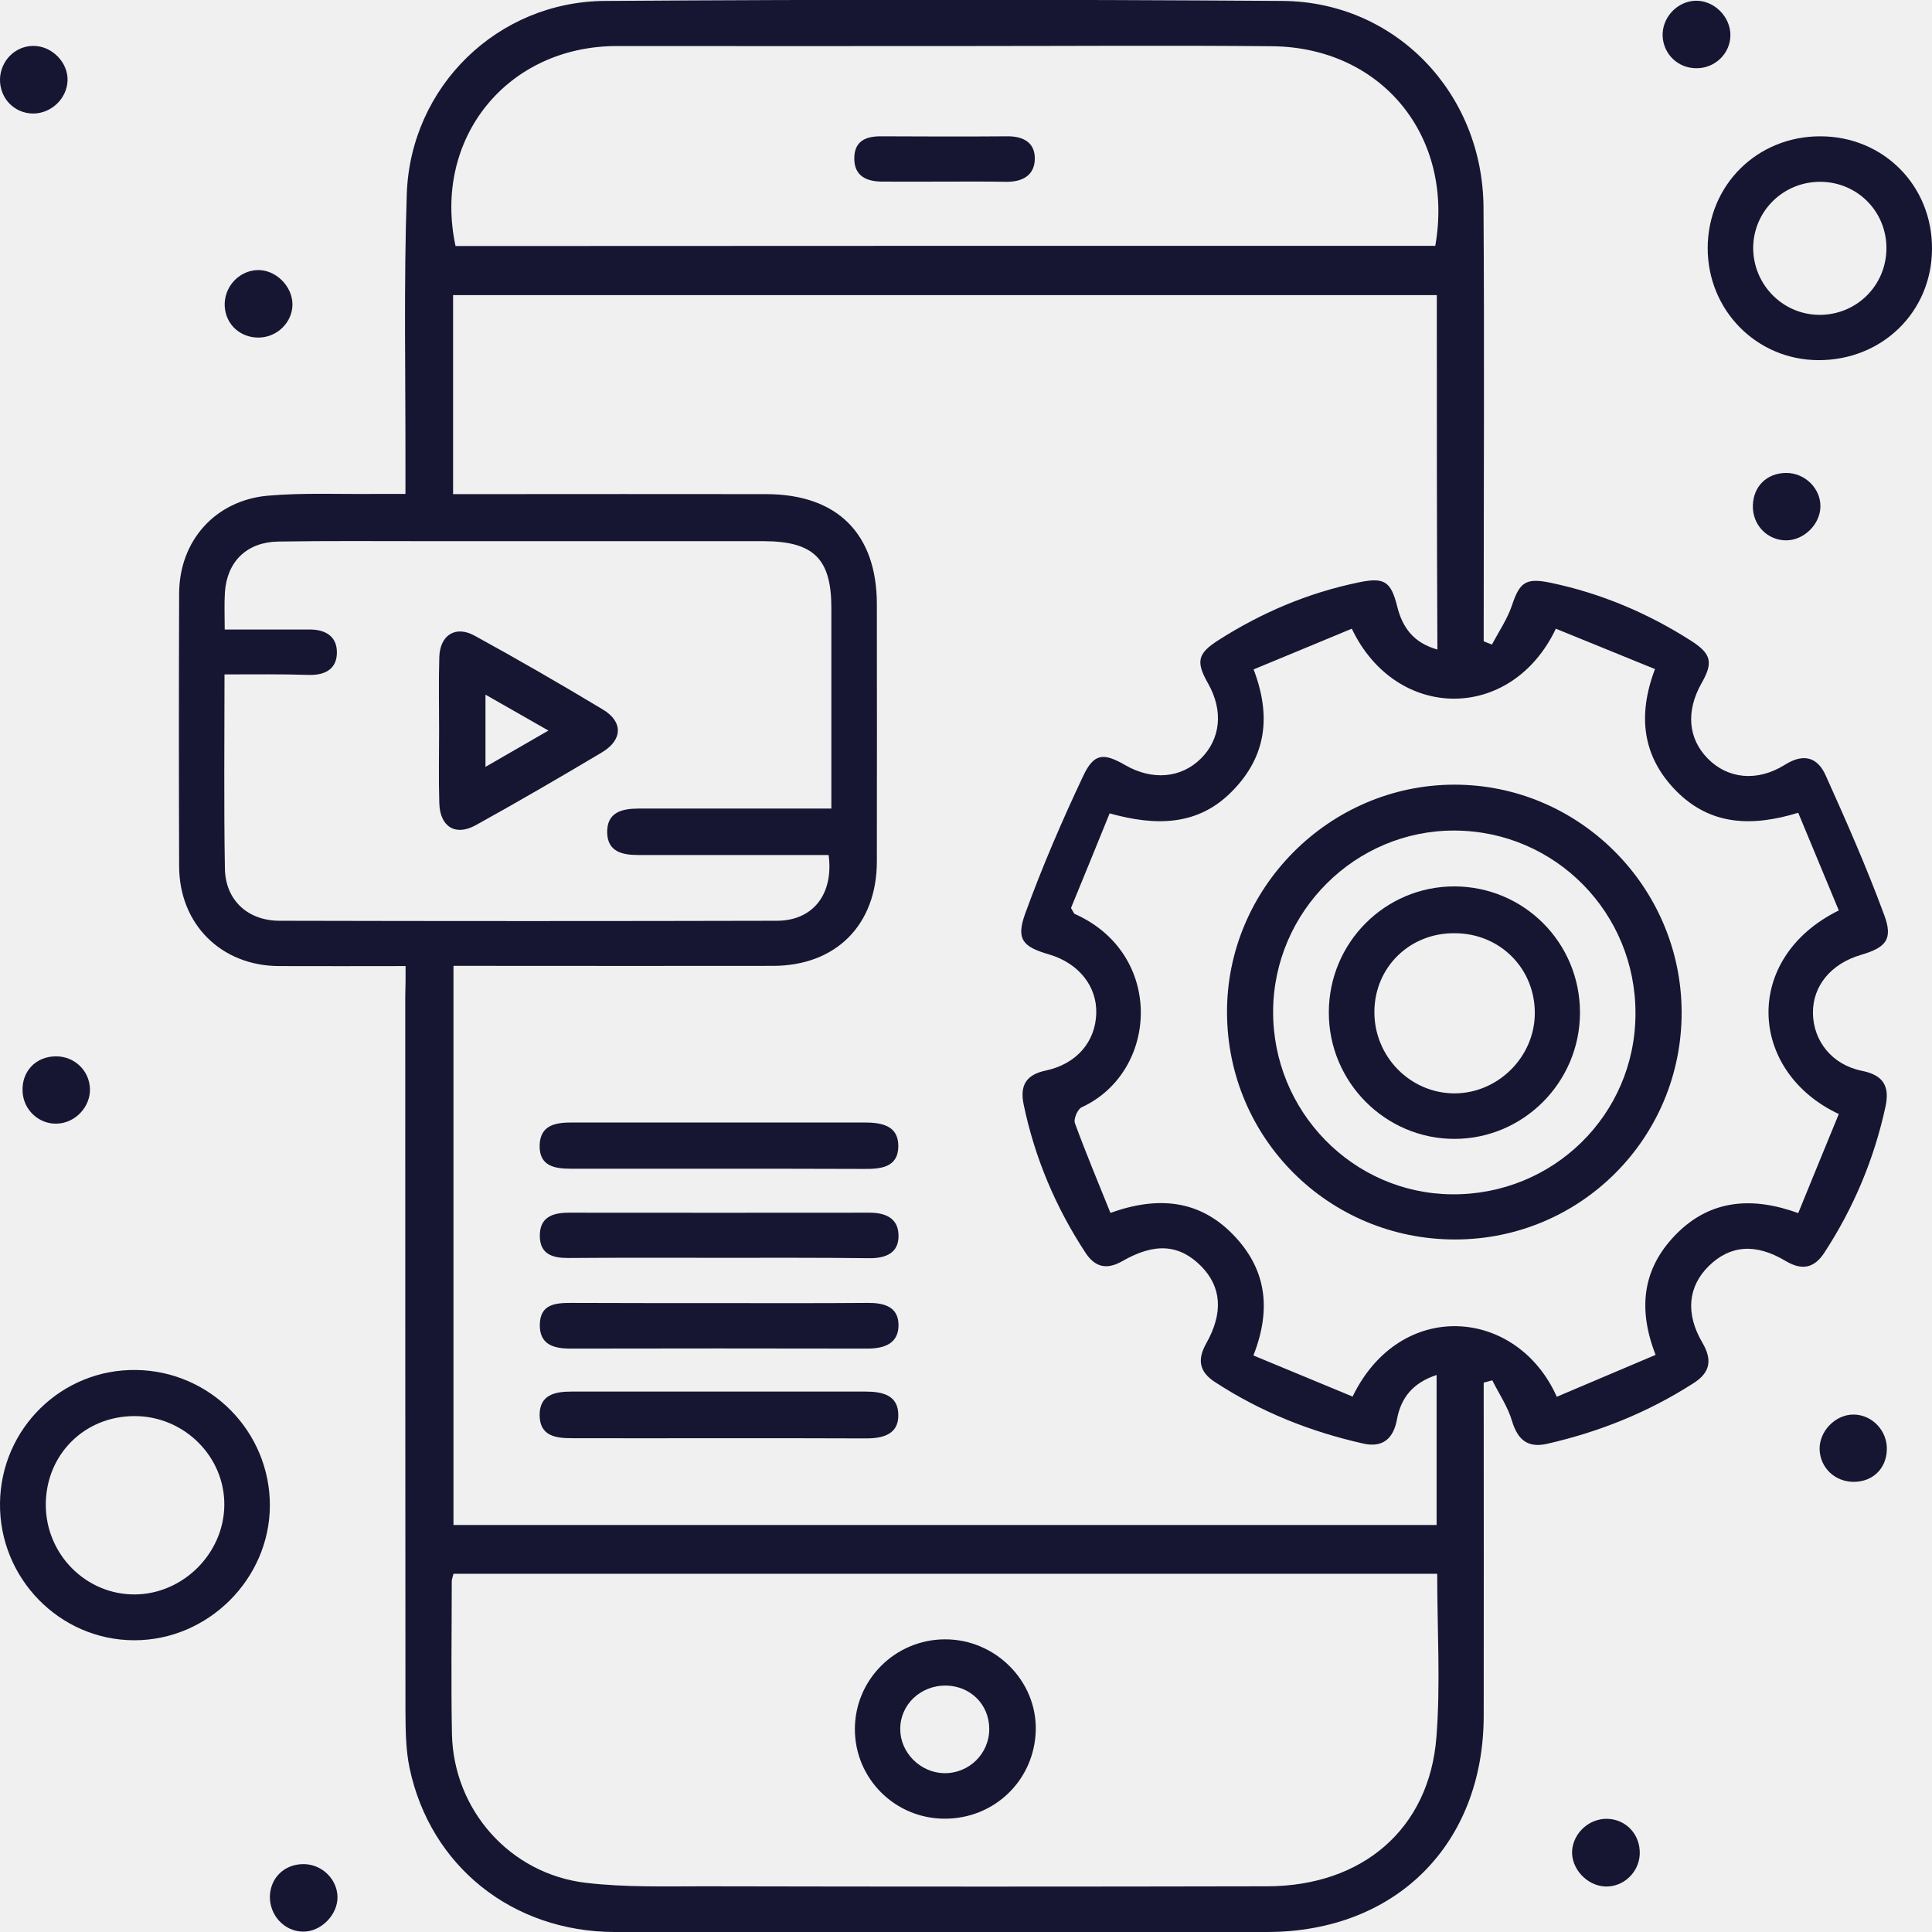
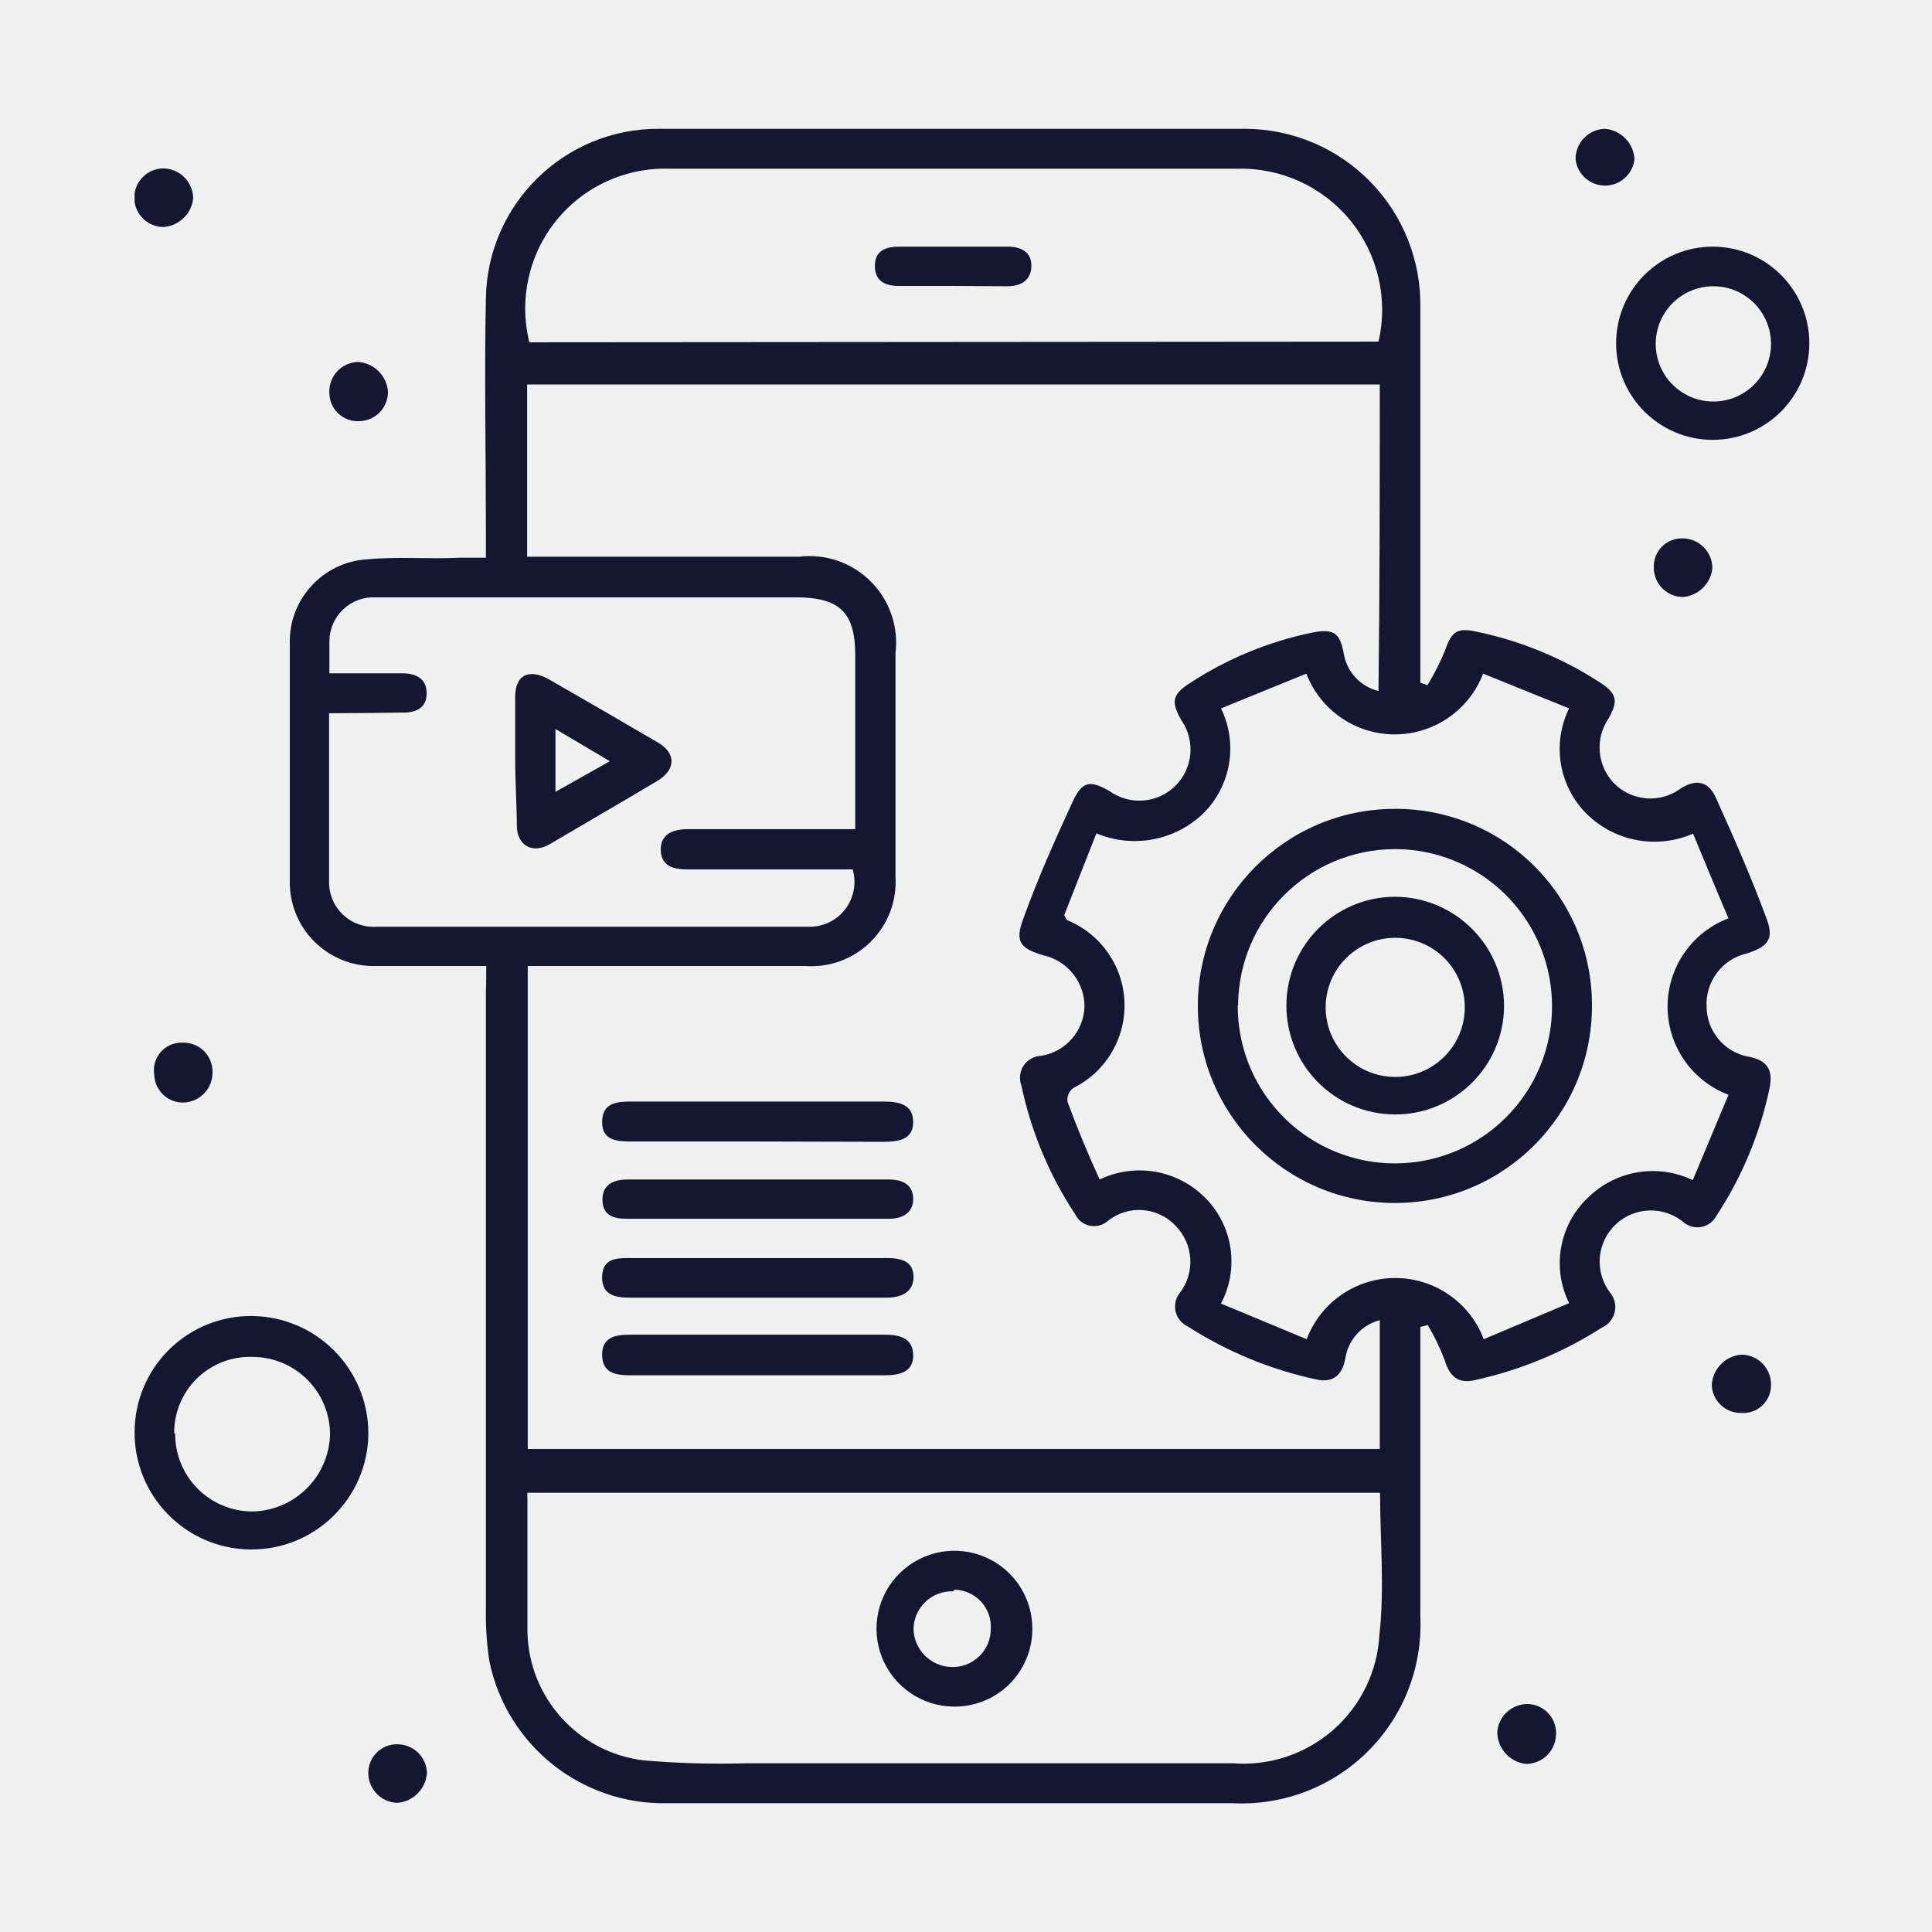
- <svg xmlns="http://www.w3.org/2000/svg" width="29" height="29" viewBox="0 0 29 29" fill="none">
-   <g clip-path="url(#clip0_57_24)">
-     <path d="M6.088 14.501C5.416 14.501 4.801 14.504 4.184 14.501C3.322 14.496 2.695 13.876 2.689 13.012C2.684 11.644 2.684 10.275 2.689 8.906C2.692 8.117 3.232 7.509 4.025 7.44C4.56 7.394 5.097 7.42 5.635 7.414C5.77 7.414 5.905 7.414 6.086 7.414C6.086 7.245 6.086 7.113 6.086 6.978C6.088 5.621 6.06 4.264 6.106 2.909C6.163 1.297 7.471 0.023 9.082 0.014C12.473 -0.009 15.866 -0.009 19.257 0.014C20.946 0.029 22.256 1.394 22.268 3.11C22.282 5.162 22.271 7.216 22.271 9.268C22.271 9.388 22.271 9.506 22.271 9.626C22.311 9.644 22.354 9.658 22.394 9.675C22.498 9.48 22.627 9.291 22.696 9.084C22.811 8.74 22.903 8.671 23.268 8.746C24.023 8.903 24.725 9.199 25.374 9.612C25.69 9.813 25.719 9.942 25.541 10.255C25.305 10.671 25.337 11.084 25.633 11.385C25.931 11.69 26.374 11.741 26.791 11.48C27.072 11.302 27.282 11.365 27.405 11.641C27.716 12.332 28.023 13.029 28.285 13.741C28.417 14.1 28.308 14.223 27.937 14.332C27.483 14.464 27.207 14.8 27.213 15.21C27.219 15.626 27.5 15.985 27.951 16.074C28.282 16.14 28.365 16.318 28.302 16.61C28.132 17.396 27.825 18.128 27.385 18.802C27.233 19.035 27.052 19.075 26.805 18.929C26.351 18.656 25.969 18.691 25.65 19.003C25.337 19.31 25.296 19.718 25.555 20.157C25.704 20.412 25.673 20.602 25.42 20.762C24.742 21.198 24.006 21.494 23.222 21.672C22.934 21.738 22.782 21.614 22.696 21.33C22.633 21.115 22.501 20.923 22.4 20.719C22.357 20.731 22.314 20.742 22.271 20.754C22.271 20.871 22.271 20.986 22.271 21.104C22.271 22.653 22.274 24.205 22.271 25.755C22.268 27.683 20.952 28.997 19.024 29C15.757 29 12.493 29.003 9.226 29C7.695 28.997 6.462 28.016 6.149 26.544C6.088 26.257 6.088 25.956 6.086 25.66C6.083 22.091 6.083 18.521 6.083 14.952C6.088 14.814 6.088 14.679 6.088 14.501ZM21.567 4.43C16.636 4.43 11.723 4.43 6.801 4.43C6.801 5.429 6.801 6.404 6.801 7.417C6.953 7.417 7.088 7.417 7.223 7.417C8.651 7.417 10.079 7.414 11.505 7.417C12.571 7.42 13.16 8.014 13.162 9.067C13.162 10.355 13.165 11.644 13.162 12.932C13.16 13.884 12.548 14.496 11.605 14.498C10.177 14.501 8.749 14.498 7.324 14.498C7.154 14.498 6.988 14.498 6.807 14.498C6.807 17.319 6.807 20.105 6.807 22.891C11.743 22.891 16.656 22.891 21.564 22.891C21.564 22.131 21.564 21.399 21.564 20.639C21.208 20.756 21.029 20.98 20.969 21.305C20.918 21.586 20.762 21.735 20.466 21.669C19.671 21.491 18.923 21.193 18.237 20.745C17.998 20.59 17.97 20.406 18.107 20.163C18.366 19.703 18.334 19.316 18.03 19.006C17.705 18.679 17.337 18.648 16.849 18.929C16.613 19.064 16.438 19.023 16.294 18.805C15.846 18.122 15.533 17.382 15.366 16.582C15.306 16.295 15.398 16.131 15.703 16.068C16.162 15.968 16.441 15.638 16.455 15.216C16.47 14.806 16.191 14.456 15.746 14.326C15.352 14.212 15.248 14.1 15.389 13.712C15.645 13.009 15.941 12.321 16.26 11.646C16.421 11.305 16.564 11.296 16.892 11.486C17.297 11.718 17.728 11.681 18.024 11.388C18.323 11.093 18.366 10.668 18.133 10.258C17.949 9.933 17.975 9.81 18.285 9.612C18.935 9.196 19.633 8.9 20.389 8.743C20.774 8.662 20.877 8.72 20.972 9.101C21.052 9.423 21.219 9.649 21.576 9.75C21.567 7.971 21.567 6.212 21.567 4.43ZM21.573 23.623C16.631 23.623 11.717 23.623 6.807 23.623C6.795 23.674 6.781 23.706 6.781 23.738C6.781 24.501 6.769 25.264 6.784 26.027C6.807 27.166 7.654 28.128 8.795 28.262C9.381 28.331 9.979 28.314 10.571 28.314C13.389 28.32 16.205 28.32 19.024 28.314C20.452 28.311 21.455 27.451 21.561 26.076C21.624 25.273 21.573 24.464 21.573 23.623ZM18.814 20.346C19.331 20.561 19.817 20.762 20.303 20.963C21.021 19.483 22.771 19.626 23.368 20.966C23.863 20.756 24.354 20.547 24.851 20.337C24.564 19.6 24.679 19 25.181 18.504C25.687 18.008 26.302 17.959 26.992 18.209C27.201 17.695 27.402 17.207 27.601 16.722C26.239 16.082 26.15 14.381 27.601 13.666C27.4 13.184 27.198 12.697 26.992 12.2C26.288 12.415 25.673 12.387 25.164 11.876C24.656 11.362 24.575 10.748 24.842 10.043C24.325 9.833 23.84 9.635 23.354 9.437C22.684 10.846 20.955 10.829 20.291 9.437C19.805 9.638 19.317 9.842 18.817 10.048C19.09 10.763 18.998 11.362 18.501 11.87C17.99 12.398 17.355 12.404 16.656 12.209C16.452 12.711 16.257 13.19 16.076 13.629C16.119 13.701 16.122 13.715 16.131 13.718C17.484 14.318 17.392 16.091 16.234 16.622C16.174 16.651 16.113 16.797 16.134 16.857C16.3 17.31 16.487 17.755 16.668 18.206C17.395 17.945 18.007 18.019 18.504 18.527C18.992 19.026 19.099 19.62 18.814 20.346ZM3.37 10.123C3.37 11.127 3.359 12.085 3.376 13.041C3.385 13.514 3.721 13.821 4.198 13.821C6.686 13.827 9.172 13.827 11.66 13.821C12.203 13.821 12.516 13.422 12.438 12.834C12.321 12.834 12.2 12.834 12.076 12.834C11.243 12.834 10.41 12.834 9.577 12.834C9.344 12.834 9.12 12.786 9.114 12.499C9.108 12.192 9.335 12.137 9.585 12.137C10.281 12.137 10.976 12.137 11.674 12.137C11.933 12.137 12.191 12.137 12.479 12.137C12.479 11.101 12.479 10.114 12.479 9.124C12.479 8.387 12.214 8.126 11.464 8.123C9.763 8.123 8.065 8.123 6.364 8.123C5.635 8.123 4.905 8.117 4.175 8.129C3.707 8.137 3.408 8.427 3.376 8.889C3.365 9.067 3.373 9.245 3.373 9.449C3.819 9.449 4.229 9.451 4.637 9.449C4.879 9.446 5.057 9.546 5.057 9.793C5.057 10.04 4.882 10.137 4.637 10.131C4.227 10.117 3.819 10.123 3.37 10.123ZM21.544 3.69C21.834 2.046 20.739 0.709 19.093 0.694C17.599 0.68 16.102 0.691 14.608 0.691C12.826 0.691 11.045 0.694 9.266 0.691C7.608 0.689 6.491 2.083 6.838 3.693C11.74 3.69 16.642 3.69 21.544 3.69Z" fill="#161632" />
-     <path d="M4.051 22.601C4.046 23.703 3.123 24.621 2.017 24.621C0.896 24.621 -0.014 23.689 -1.99827e-07 22.561C0.014 21.442 0.928 20.547 2.043 20.564C3.158 20.579 4.054 21.491 4.051 22.601ZM0.687 22.59C0.69 23.336 1.296 23.941 2.031 23.933C2.75 23.924 3.356 23.319 3.367 22.601C3.379 21.87 2.77 21.259 2.026 21.256C1.267 21.253 0.687 21.835 0.687 22.59Z" fill="#161632" />
-     <path d="M27.328 2.046C28.276 2.049 29.009 2.792 29 3.742C28.994 4.686 28.247 5.411 27.29 5.406C26.365 5.4 25.633 4.657 25.633 3.724C25.635 2.777 26.377 2.043 27.328 2.046ZM27.325 2.729C26.773 2.726 26.325 3.162 26.316 3.71C26.311 4.261 26.747 4.714 27.293 4.726C27.859 4.737 28.316 4.29 28.316 3.724C28.316 3.171 27.877 2.732 27.325 2.729Z" fill="#161632" />
-     <path d="M25.454 0.011C25.73 0.006 25.977 0.252 25.974 0.531C25.972 0.801 25.747 1.021 25.474 1.024C25.196 1.03 24.972 0.821 24.957 0.548C24.943 0.267 25.173 0.017 25.454 0.011Z" fill="#161632" />
-     <path d="M24.098 28.317C23.82 28.308 23.581 28.047 23.598 27.778C23.618 27.511 23.854 27.296 24.124 27.301C24.411 27.307 24.627 27.542 24.613 27.838C24.598 28.11 24.365 28.326 24.098 28.317Z" fill="#161632" />
-     <path d="M3.89 5.067C3.609 5.073 3.388 4.872 3.373 4.597C3.359 4.31 3.583 4.063 3.865 4.054C4.138 4.046 4.39 4.295 4.39 4.571C4.388 4.838 4.163 5.061 3.89 5.067Z" fill="#161632" />
-     <path d="M0.497 0.689C0.776 0.686 1.023 0.935 1.014 1.208C1.006 1.475 0.776 1.699 0.506 1.704C0.218 1.707 -0.006 1.478 1.26414e-06 1.185C0.009 0.912 0.227 0.691 0.497 0.689Z" fill="#161632" />
-     <path d="M4.56 27.981C4.833 27.984 5.06 28.205 5.066 28.472C5.071 28.742 4.816 29 4.546 28.994C4.267 28.991 4.043 28.747 4.051 28.458C4.063 28.179 4.275 27.979 4.56 27.981Z" fill="#161632" />
-     <path d="M1.35 16.343C1.359 16.613 1.132 16.854 0.862 16.866C0.589 16.88 0.353 16.665 0.339 16.387C0.322 16.085 0.534 15.859 0.836 15.856C1.115 15.853 1.342 16.068 1.35 16.343Z" fill="#161632" />
-     <path d="M26.808 7.099C27.092 7.096 27.334 7.334 27.325 7.612C27.316 7.873 27.081 8.106 26.816 8.111C26.532 8.114 26.305 7.882 26.311 7.592C26.316 7.302 26.52 7.101 26.808 7.099Z" fill="#161632" />
-     <path d="M27.819 22.243C27.54 22.24 27.322 22.03 27.313 21.758C27.305 21.482 27.552 21.23 27.825 21.233C28.104 21.236 28.333 21.479 28.322 21.764C28.313 22.048 28.106 22.246 27.819 22.243Z" fill="#161632" />
-     <path d="M10.78 21.588C10.051 21.588 9.321 21.591 8.588 21.588C8.347 21.588 8.103 21.56 8.1 21.244C8.097 20.934 8.333 20.888 8.577 20.888C10.048 20.888 11.522 20.888 12.993 20.888C13.243 20.888 13.481 20.94 13.484 21.236C13.49 21.531 13.252 21.591 13.002 21.591C12.263 21.588 11.522 21.588 10.78 21.588Z" fill="#161632" />
-     <path d="M10.786 18.88C10.034 18.88 9.281 18.877 8.528 18.883C8.295 18.883 8.108 18.828 8.103 18.559C8.097 18.272 8.292 18.203 8.537 18.203C10.042 18.203 11.551 18.206 13.056 18.203C13.295 18.203 13.481 18.289 13.487 18.536C13.496 18.805 13.3 18.889 13.048 18.886C12.292 18.877 11.539 18.88 10.786 18.88Z" fill="#161632" />
-     <path d="M10.769 17.543C10.039 17.543 9.309 17.543 8.577 17.543C8.335 17.543 8.094 17.511 8.1 17.193C8.108 16.883 8.344 16.849 8.588 16.849C10.048 16.849 11.51 16.849 12.97 16.849C13.231 16.849 13.487 16.892 13.484 17.207C13.481 17.529 13.211 17.549 12.959 17.546C12.229 17.543 11.499 17.543 10.769 17.543Z" fill="#161632" />
-     <path d="M10.792 19.56C11.533 19.56 12.275 19.563 13.016 19.557C13.257 19.554 13.479 19.606 13.487 19.878C13.493 20.168 13.275 20.243 13.016 20.243C11.533 20.24 10.051 20.24 8.565 20.243C8.31 20.243 8.094 20.183 8.103 19.876C8.111 19.577 8.335 19.557 8.568 19.557C9.309 19.56 10.051 19.56 10.792 19.56Z" fill="#161632" />
-     <path d="M14.174 27.299C13.43 27.296 12.829 26.693 12.832 25.95C12.835 25.21 13.438 24.61 14.182 24.607C14.941 24.604 15.567 25.233 15.547 25.976C15.527 26.722 14.924 27.304 14.174 27.299ZM14.2 25.301C13.818 25.296 13.51 25.588 13.513 25.956C13.513 26.306 13.812 26.607 14.168 26.616C14.542 26.624 14.849 26.326 14.849 25.953C14.849 25.588 14.57 25.307 14.2 25.301Z" fill="#161632" />
-     <path d="M25.242 15.19C25.247 17.078 23.727 18.605 21.84 18.605C19.949 18.605 18.426 17.092 18.418 15.204C18.409 13.334 19.949 11.784 21.823 11.778C23.699 11.773 25.236 13.311 25.242 15.19ZM19.11 15.176C19.102 16.679 20.303 17.913 21.791 17.927C23.311 17.942 24.544 16.734 24.549 15.222C24.558 13.704 23.345 12.473 21.834 12.467C20.346 12.461 19.119 13.681 19.11 15.176Z" fill="#161632" />
-     <path d="M6.591 10.958C6.591 10.593 6.583 10.229 6.594 9.865C6.603 9.535 6.836 9.382 7.126 9.543C7.775 9.899 8.416 10.269 9.051 10.651C9.355 10.834 9.347 11.107 9.036 11.293C8.41 11.666 7.778 12.034 7.14 12.387C6.833 12.556 6.603 12.407 6.594 12.054C6.583 11.687 6.591 11.322 6.591 10.958ZM8.232 10.966C7.902 10.777 7.608 10.611 7.287 10.427C7.287 10.82 7.287 11.144 7.287 11.511C7.608 11.325 7.899 11.159 8.232 10.966Z" fill="#161632" />
-     <path d="M14.157 2.726C13.849 2.726 13.542 2.729 13.234 2.726C13.002 2.723 12.823 2.64 12.823 2.379C12.823 2.109 13.005 2.043 13.237 2.046C13.864 2.049 14.49 2.051 15.116 2.046C15.358 2.043 15.536 2.138 15.533 2.384C15.53 2.631 15.349 2.729 15.113 2.729C14.794 2.723 14.476 2.726 14.157 2.726Z" fill="#161632" />
-     <path d="M23.716 15.199C23.716 16.243 22.868 17.095 21.831 17.095C20.794 17.095 19.946 16.243 19.946 15.199C19.946 14.151 20.788 13.305 21.831 13.305C22.877 13.308 23.716 14.151 23.716 15.199ZM20.63 15.181C20.624 15.856 21.165 16.41 21.831 16.412C22.48 16.412 23.029 15.873 23.038 15.222C23.047 14.542 22.518 14.008 21.834 14.008C21.162 14.002 20.636 14.516 20.63 15.181Z" fill="#161632" />
-   </g>
+ <svg xmlns="http://www.w3.org/2000/svg" id="Layer_1" data-name="Layer 1" viewBox="0 0 60 60">
  <defs>
-     <clipPath id="clip0_57_24">
-       <rect width="29" height="29" fill="white" />
+     <style>.cls-1{fill:none;}.cls-2{clip-path:url(#clip-path);}.cls-3{fill:#161632;}</style>
+     <clipPath id="clip-path">
+       <rect id="SVGID" class="cls-1" x="4.18" y="3.99" width="52.01" height="52.01" />
    </clipPath>
  </defs>
+   <g class="cls-2">
+     <path class="cls-3" d="M15.1,30H11.68A2.6,2.6,0,0,1,9,27.33Q9,23.64,9,20a2.56,2.56,0,0,1,2.4-2.63c1-.09,1.92,0,2.88-.05h.81v-.78c0-2.44-.05-4.87,0-7.3A5.35,5.35,0,0,1,20.47,4Q29.59,4,38.71,4a5.46,5.46,0,0,1,5.4,5.55c0,3.68,0,7.36,0,11v.65l.22.08a7.55,7.55,0,0,0,.54-1.06c.21-.61.37-.74,1-.6a11.19,11.19,0,0,1,3.78,1.55c.57.36.62.59.3,1.15a1.6,1.6,0,0,0,.17,2,1.58,1.58,0,0,0,2.07.17c.51-.32.88-.21,1.1.29.56,1.24,1.11,2.49,1.58,3.77.24.64,0,.86-.62,1.06A1.61,1.61,0,0,0,53,31.27a1.59,1.59,0,0,0,1.32,1.55c.6.12.75.44.63,1a11.52,11.52,0,0,1-1.64,3.93.67.67,0,0,1-1,.23A1.59,1.59,0,0,0,50,40.14a.7.7,0,0,1-.25,1.09,12.18,12.18,0,0,1-3.94,1.63c-.51.12-.79-.1-.94-.61a6.94,6.94,0,0,0-.53-1.1l-.23.06v9A5.55,5.55,0,0,1,38.29,56H20.72a5.52,5.52,0,0,1-5.52-4.4A9.38,9.38,0,0,1,15.09,50V30.81C15.1,30.56,15.1,30.32,15.1,30ZM42.85,11.94H16.37v5.35h8.44a2.69,2.69,0,0,1,3,3c0,2.31,0,4.62,0,6.93A2.62,2.62,0,0,1,25,30c-2.56,0-5.12,0-7.68,0h-.93V45H42.85V41a1.45,1.45,0,0,0-1.07,1.19c-.09.5-.37.77-.9.65a12.1,12.1,0,0,1-4-1.65.68.68,0,0,1-.23-1.05,1.59,1.59,0,0,0-.14-2.07,1.55,1.55,0,0,0-2.12-.14.65.65,0,0,1-1-.22,11.6,11.6,0,0,1-1.67-4,.68.68,0,0,1,.61-.92,1.6,1.6,0,0,0,1.35-1.53,1.63,1.63,0,0,0-1.27-1.59c-.71-.21-.9-.41-.64-1.11.45-1.26,1-2.49,1.56-3.7.29-.61.54-.63,1.13-.29a1.59,1.59,0,0,0,2.23-2.2c-.33-.58-.29-.8.27-1.16a11,11,0,0,1,3.77-1.56c.69-.14.88,0,1,.64a1.44,1.44,0,0,0,1.08,1.17C42.85,18.29,42.85,15.13,42.85,11.94Zm0,34.42H16.38a1.15,1.15,0,0,0,0,.2c0,1.37,0,2.74,0,4.11a4.1,4.1,0,0,0,3.61,4,28.08,28.08,0,0,0,3.18.09H38.29a4.23,4.23,0,0,0,4.55-4C43,49.32,42.86,47.86,42.86,46.36Zm-4.94-5.88,2.67,1.11a2.94,2.94,0,0,1,5.5,0l2.65-1.12a2.8,2.8,0,0,1,.6-3.29,2.87,2.87,0,0,1,3.24-.53L53.68,34a2.93,2.93,0,0,1,0-5.48c-.37-.86-.73-1.74-1.1-2.63a3,3,0,0,1-3.27-.58A2.85,2.85,0,0,1,48.73,22l-2.67-1.08a2.94,2.94,0,0,1-5.49,0L37.92,22a2.84,2.84,0,0,1-.56,3.27,3.07,3.07,0,0,1-3.31.61l-1,2.54c.07.13.08.16.1.16a2.86,2.86,0,0,1,.18,5.21.47.47,0,0,0-.18.42c.3.82.63,1.61,1,2.42a2.87,2.87,0,0,1,3.29.58A2.8,2.8,0,0,1,37.92,40.48ZM10.22,22.15c0,1.8,0,3.52,0,5.23a1.38,1.38,0,0,0,1.48,1.4H25.09A1.39,1.39,0,0,0,26.48,27H21.35c-.42,0-.82-.09-.83-.6s.4-.65.85-.65h5.19v-5.4c0-1.33-.48-1.79-1.82-1.8H15.59c-1.31,0-2.62,0-3.93,0a1.37,1.37,0,0,0-1.43,1.36c0,.32,0,.64,0,1h2.26c.44,0,.76.17.76.62s-.32.61-.76.6C11.76,22.14,11,22.15,10.22,22.15ZM42.81,10.61a4.38,4.38,0,0,0-4.39-5.37c-2.68,0-5.37,0-8,0H20.8a4.34,4.34,0,0,0-4.36,5.39Z" />
+     <path class="cls-3" d="M11.44,44.53a3.63,3.63,0,1,1-7.26-.08,3.61,3.61,0,0,1,3.66-3.58A3.65,3.65,0,0,1,11.44,44.53Zm-6,0a2.4,2.4,0,0,0,2.41,2.41,2.46,2.46,0,0,0,2.4-2.38,2.41,2.41,0,0,0-2.41-2.42A2.35,2.35,0,0,0,5.41,44.5Z" />
+     <path class="cls-3" d="M53.19,7.66a3,3,0,1,1-3,3A3,3,0,0,1,53.19,7.66Zm0,1.23A1.79,1.79,0,1,0,55,10.67,1.79,1.79,0,0,0,53.18,8.89Z" />
+     <path class="cls-3" d="M49.83,4a1,1,0,0,1,.93.94.92.92,0,0,1-1.83,0A.94.94,0,0,1,49.83,4Z" />
+     <path class="cls-3" d="M47.39,54.78a1,1,0,0,1-.89-1,.94.94,0,0,1,.94-.86.9.9,0,0,1,.88,1A.93.93,0,0,1,47.39,54.78Z" />
+     <path class="cls-3" d="M11.15,13.08a.88.88,0,0,1-.92-.84.92.92,0,0,1,.88-1,1,1,0,0,1,.94.93A.91.91,0,0,1,11.15,13.08Z" />
+     <path class="cls-3" d="M5.07,5.23A.94.94,0,0,1,6,6.16a1,1,0,0,1-.92.89.91.91,0,0,1,0-1.82Z" />
+     <path class="cls-3" d="M12.36,54.17a.92.92,0,0,1,.9.88,1,1,0,0,1-.93.94.93.93,0,0,1-.89-1A.89.89,0,0,1,12.36,54.17Z" />
+     <path class="cls-3" d="M6.6,33.3a.93.93,0,0,1-.88.94.89.89,0,0,1-.93-.86.86.86,0,0,1,.89-1A.9.9,0,0,1,6.6,33.3Z" />
+     <path class="cls-3" d="M52.25,16.72a.93.93,0,0,1,.93.92,1,1,0,0,1-.91.9.91.91,0,0,1-.91-.93A.87.87,0,0,1,52.25,16.72Z" />
+     <path class="cls-3" d="M54.07,43.88a.9.9,0,0,1-.91-.87,1,1,0,0,1,.92-.94A.92.92,0,0,1,55,43,.86.86,0,0,1,54.07,43.88Z" />
+     <path class="cls-3" d="M23.51,42.71H19.58c-.43,0-.87-.05-.88-.62s.42-.64.86-.64h7.92c.45,0,.87.1.88.63s-.42.63-.87.63Z" />
+     <path class="cls-3" d="M23.52,37.85H19.47c-.42,0-.75-.1-.76-.58s.34-.64.78-.64h8.1c.43,0,.76.15.77.59s-.33.64-.78.63Z" />
+     <path class="cls-3" d="M23.49,35.45H19.56c-.43,0-.87-.05-.86-.62s.44-.62.88-.62h7.86c.47,0,.92.08.92.64s-.49.61-.94.61Z" />
+     <path class="cls-3" d="M23.53,39.07h4c.43,0,.83.08.84.57s-.38.66-.84.66h-8c-.46,0-.85-.11-.83-.66s.42-.57.83-.57Z" />
+     <path class="cls-3" d="M29.6,53a2.42,2.42,0,1,1,2.46-2.37A2.41,2.41,0,0,1,29.6,53Zm0-3.58a1.19,1.19,0,0,0-1.23,1.17,1.21,1.21,0,0,0,1.18,1.18,1.18,1.18,0,0,0,1.22-1.18A1.15,1.15,0,0,0,29.64,49.37Z" />
+     <path class="cls-3" d="M49.44,31.23a6.12,6.12,0,1,1-6.13-6.11A6.09,6.09,0,0,1,49.44,31.23Zm-11,0a4.88,4.88,0,1,0,4.88-4.86A4.88,4.88,0,0,0,38.45,31.21Z" />
+     <path class="cls-3" d="M16,23.64c0-.65,0-1.3,0-2s.44-.86,1-.57q1.74,1,3.45,2c.55.33.53.82,0,1.16-1.12.67-2.25,1.32-3.4,2-.55.3-1,0-1-.6S16,24.3,16,23.64Zm2.94,0-1.69-1v1.95Z" />
+     <path class="cls-3" d="M29.57,8.88H27.91c-.42,0-.74-.15-.74-.62s.33-.6.75-.6h3.37c.43,0,.75.17.74.61s-.33.62-.75.62Z" />
+     <path class="cls-3" d="M46.71,31.25a3.38,3.38,0,1,1-3.38-3.4A3.4,3.4,0,0,1,46.71,31.25Zm-5.54,0a2.16,2.16,0,1,0,4.32.07,2.16,2.16,0,0,0-4.32-.07Z" />
+   </g>
+   <rect class="cls-1" width="60" height="60" />
</svg>
